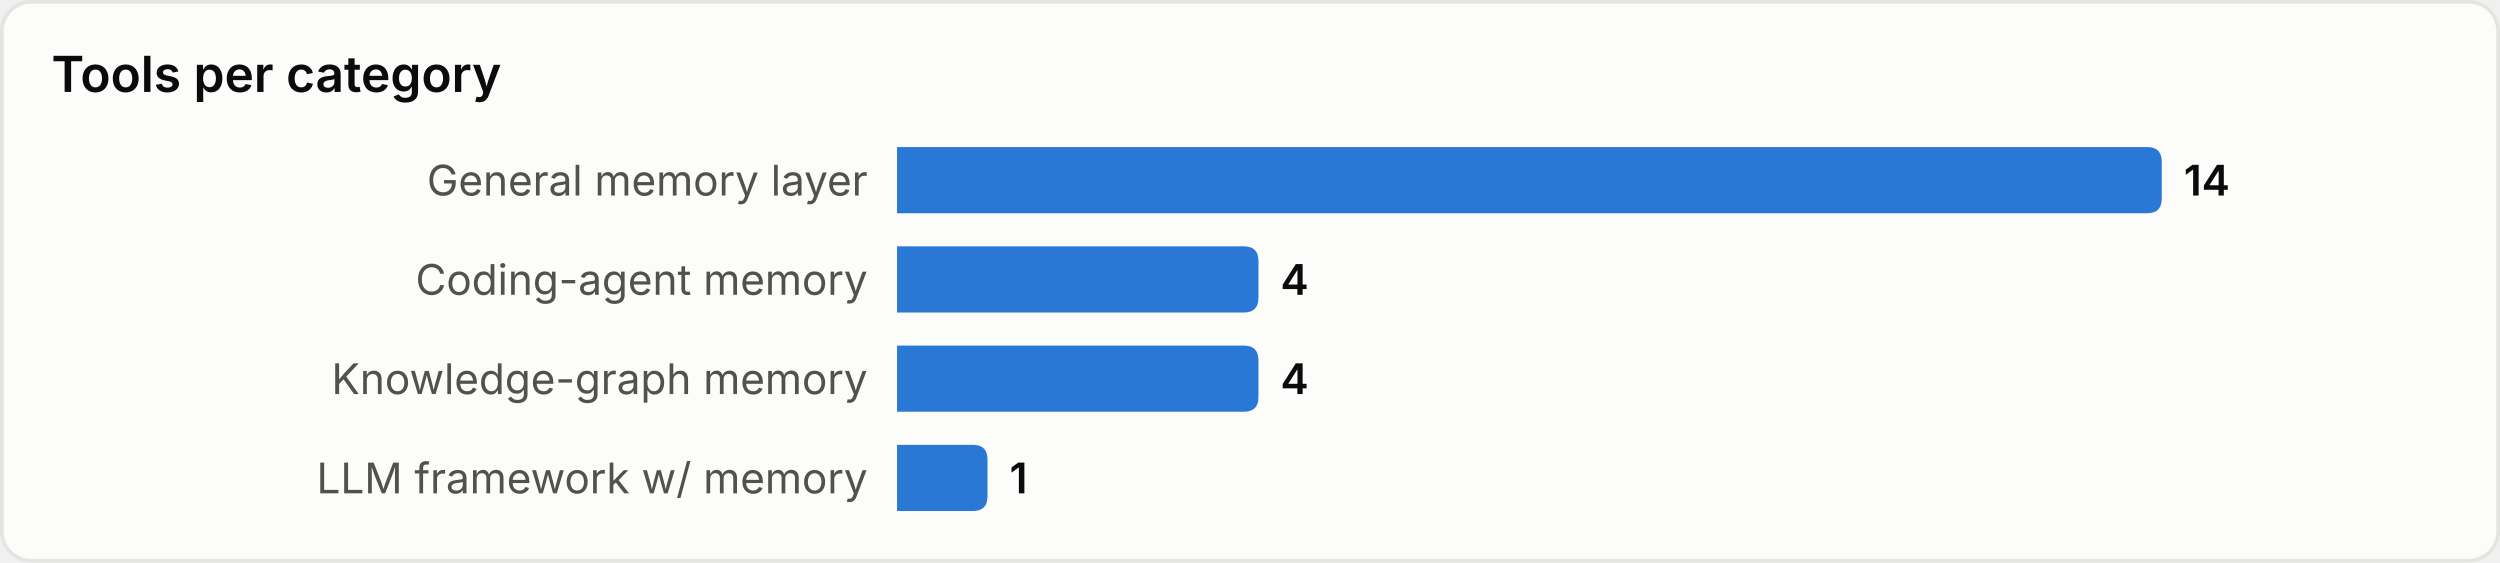
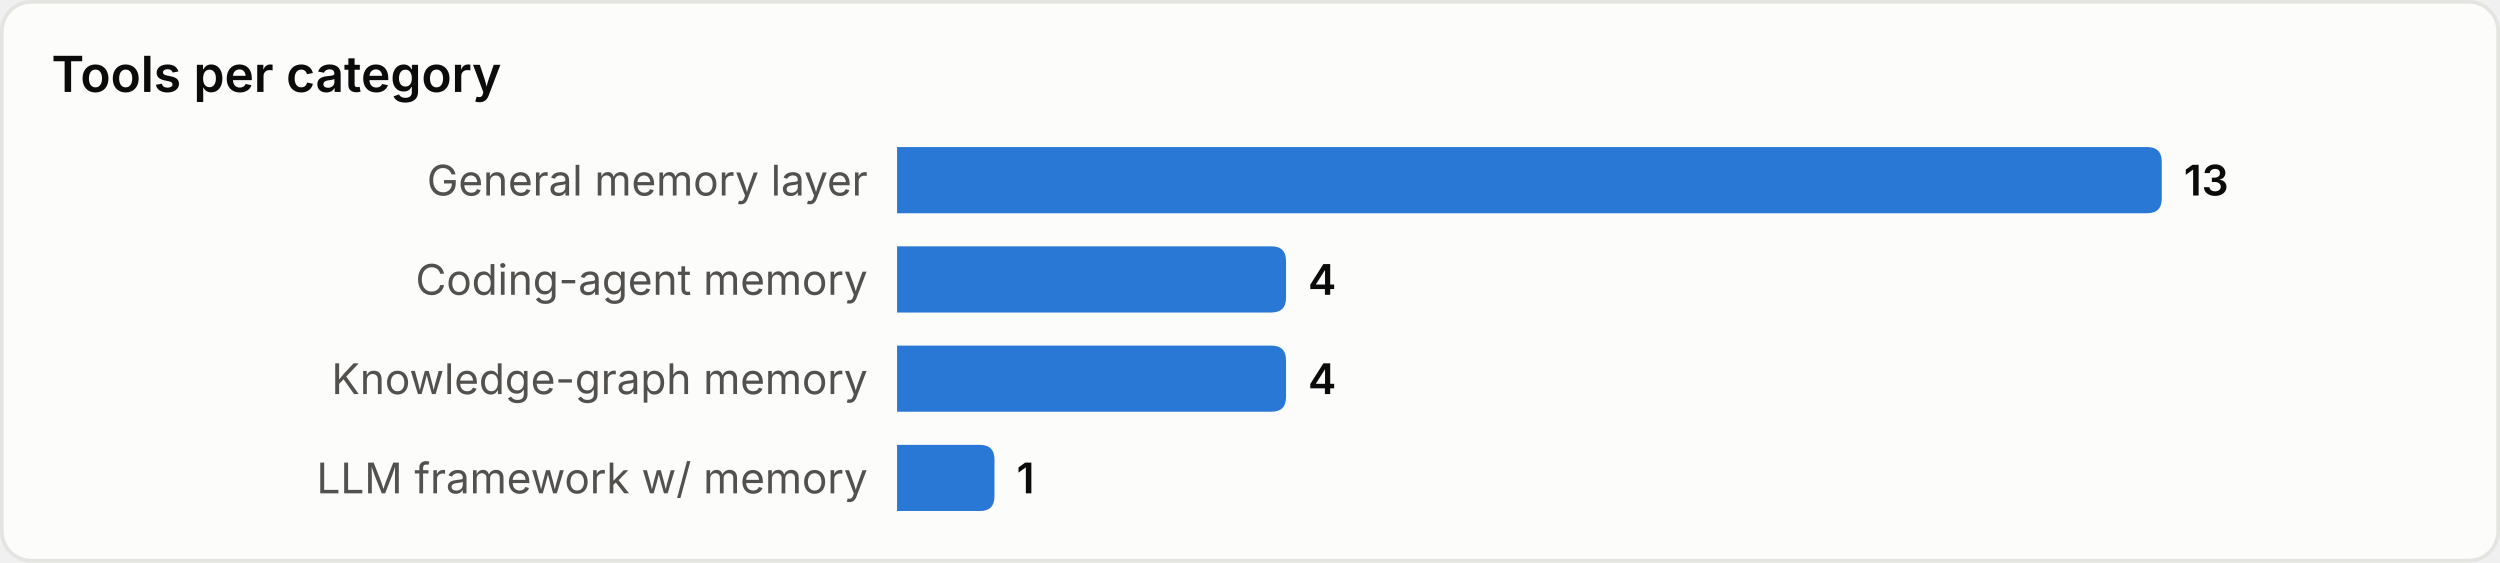
<svg xmlns="http://www.w3.org/2000/svg" width="680" height="153" viewBox="0 0 680 153" role="img" aria-label="Tools per category">
  <style>
text{font-family:system-ui,-apple-system,'Segoe UI',sans-serif}
.srf{fill:#fcfcfb;stroke:#e4e4e0}.ttl{fill:#0b0b0b;font-size:13.5px;font-weight:600}
.lbl{fill:#52514e;font-size:11.5px}.val{fill:#0b0b0b;font-size:11.5px;font-weight:600}
.bar{fill:#2a78d6}
@media(prefers-color-scheme:dark){
.srf{fill:#1a1a19;stroke:#33332f}.ttl{fill:#ffffff}
.lbl{fill:#c3c2b7}.val{fill:#ffffff}.bar{fill:#3987e5}
}
</style>
  <rect x="0.5" y="0.5" width="679" height="152" rx="8" class="srf" />
  <text x="14" y="25" class="ttl">Tools per category</text>
  <text x="236" y="49.0" class="lbl" text-anchor="end" dominant-baseline="central">General memory layer</text>
  <path d="M244,40 h340.0 q4,0 4,4 v10 q0,4 -4,4 h-340.0 z" class="bar" />
-   <text x="594.0" y="49.0" class="val" dominant-baseline="central">14</text>
+   <text x="594.0" y="49.0" class="val" dominant-baseline="central">13</text>
  <text x="236" y="76.0" class="lbl" text-anchor="end" dominant-baseline="central">Coding-agent memory</text>
-   <path d="M244,67 h94.3 q4,0 4,4 v10 q0,4 -4,4 h-94.3 z" class="bar" />
-   <text x="348.3" y="76.0" class="val" dominant-baseline="central">4</text>
+   <path d="M244,67 h101.8 q4,0 4,4 v10 q0,4 -4,4 h-101.8 z" class="bar" />
+   <text x="355.8" y="76.0" class="val" dominant-baseline="central">4</text>
  <text x="236" y="103.0" class="lbl" text-anchor="end" dominant-baseline="central">Knowledge-graph memory</text>
-   <path d="M244,94 h94.3 q4,0 4,4 v10 q0,4 -4,4 h-94.3 z" class="bar" />
-   <text x="348.3" y="103.0" class="val" dominant-baseline="central">4</text>
+   <path d="M244,94 h101.8 q4,0 4,4 v10 q0,4 -4,4 h-101.8 z" class="bar" />
+   <text x="355.8" y="103.0" class="val" dominant-baseline="central">4</text>
  <text x="236" y="130.0" class="lbl" text-anchor="end" dominant-baseline="central">LLM framework w/ memory</text>
-   <path d="M244,121 h20.6 q4,0 4,4 v10 q0,4 -4,4 h-20.6 z" class="bar" />
-   <text x="274.6" y="130.0" class="val" dominant-baseline="central">1</text>
+   <path d="M244,121 h22.5 q4,0 4,4 v10 q0,4 -4,4 h-22.5 z" class="bar" />
+   <text x="276.5" y="130.0" class="val" dominant-baseline="central">1</text>
</svg>
